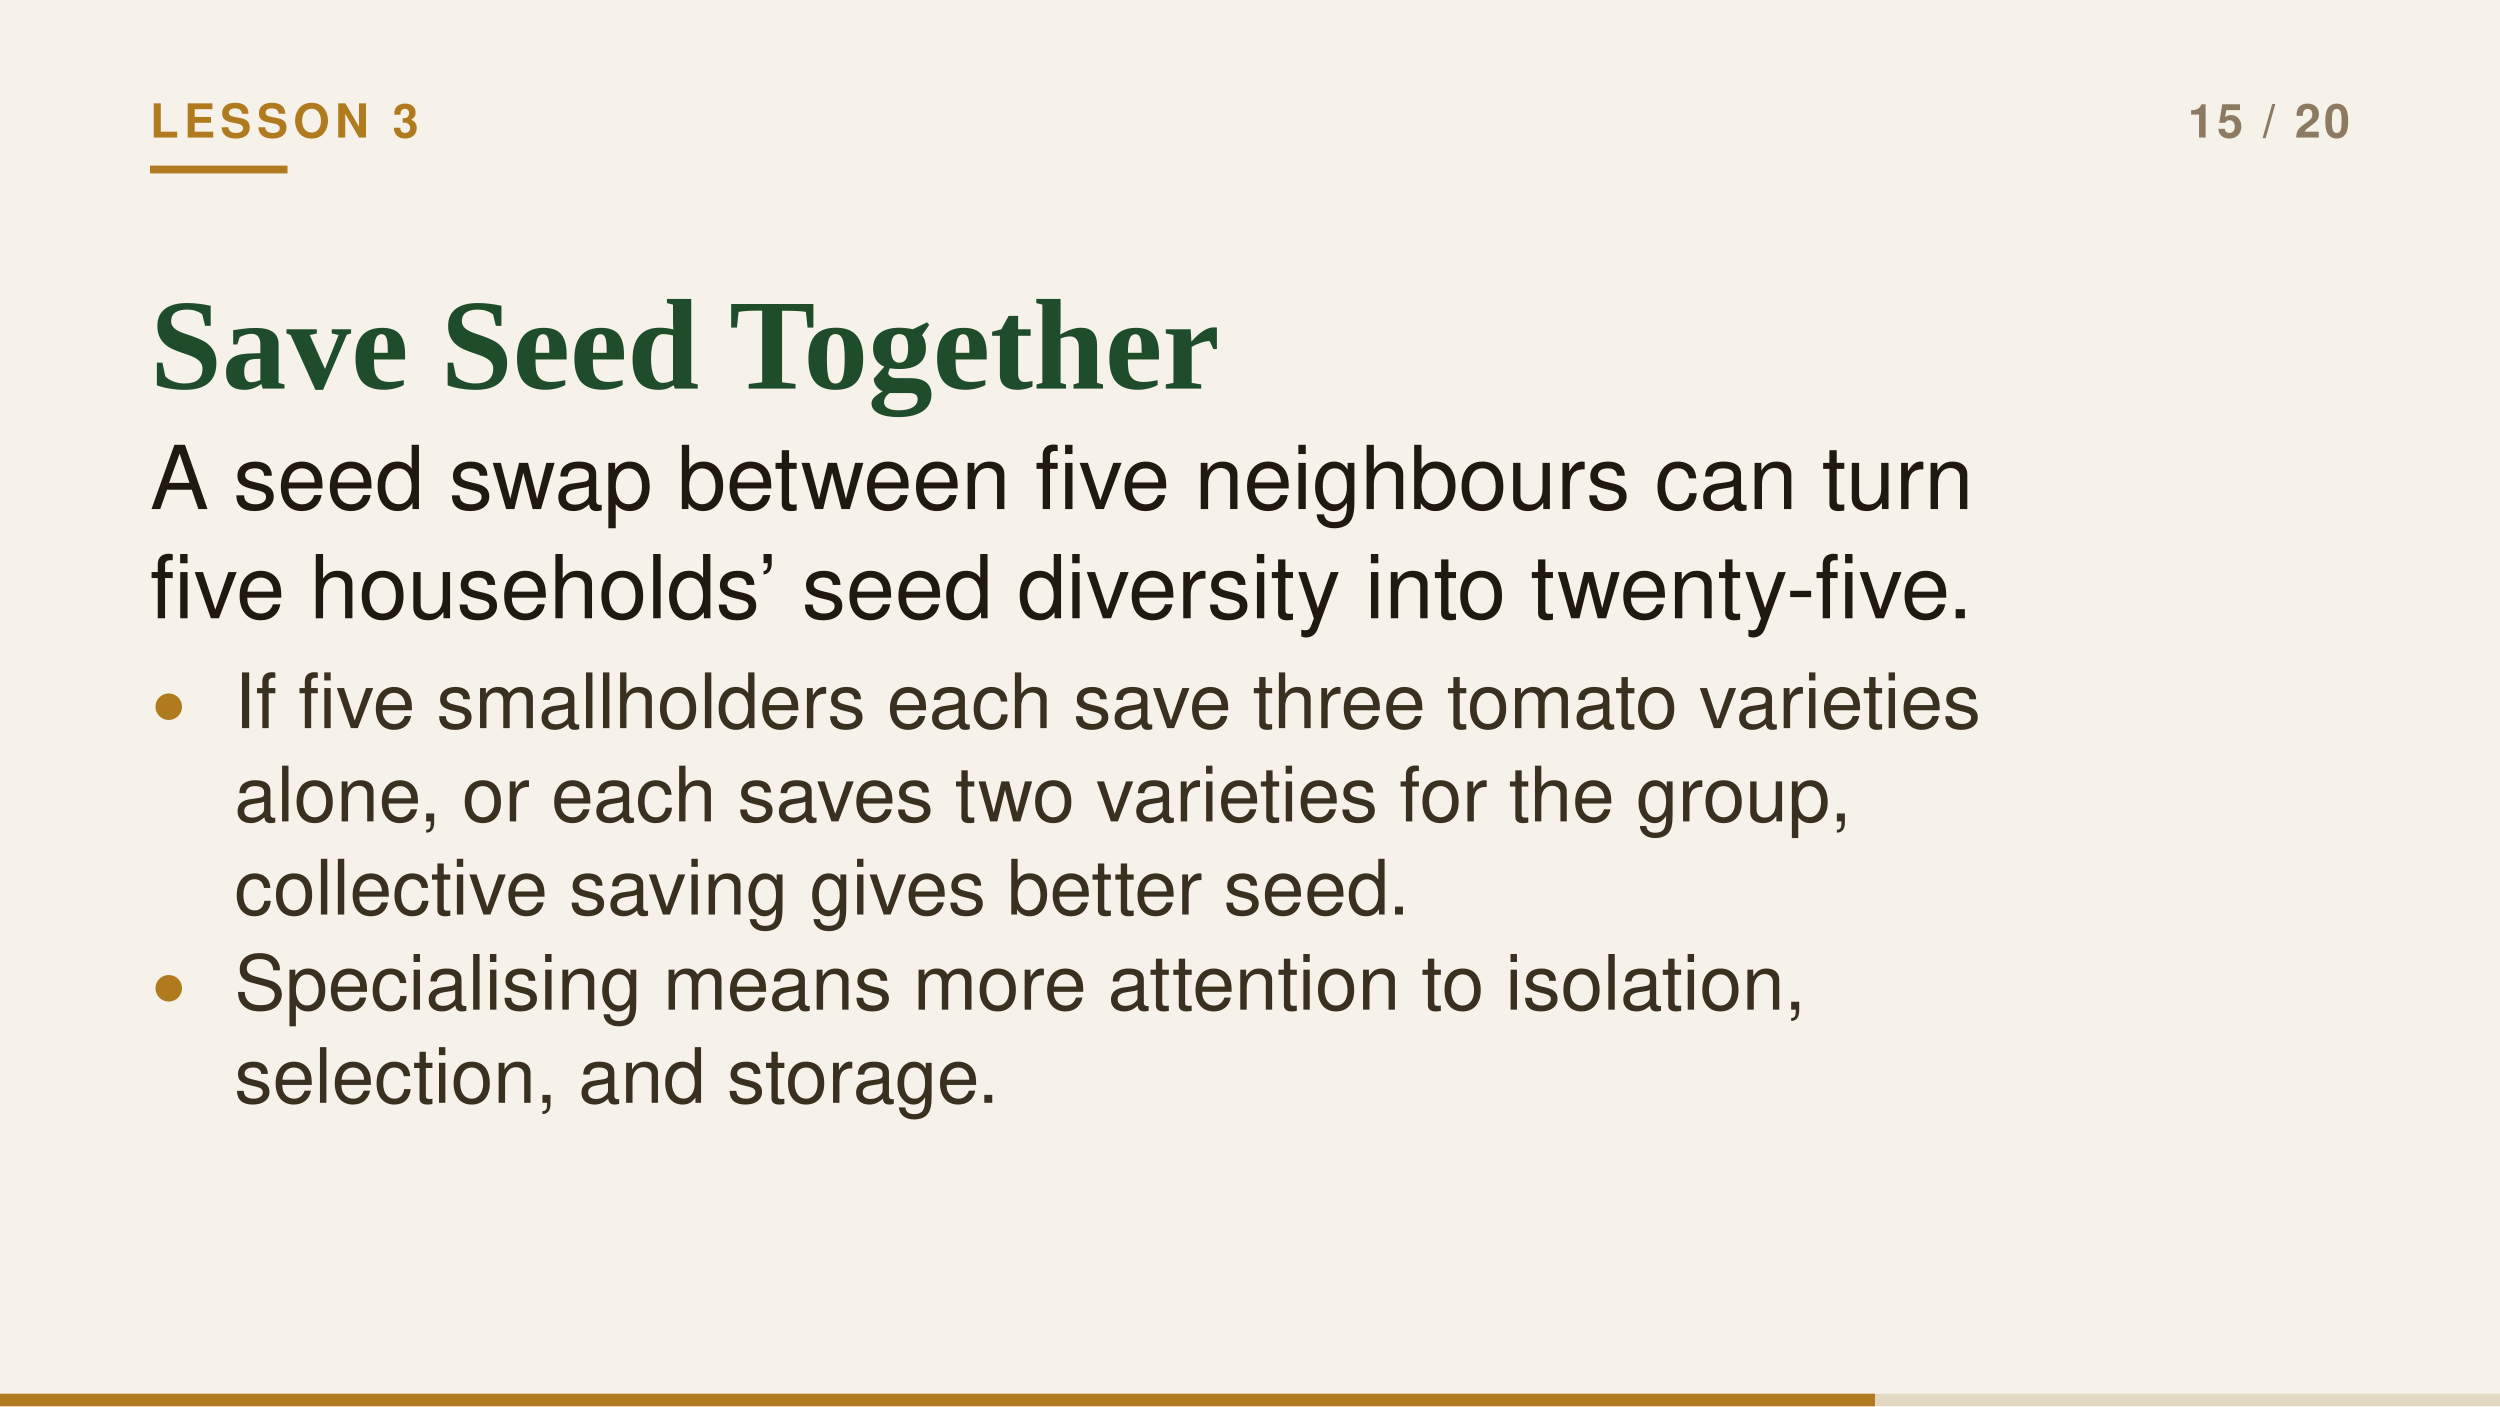
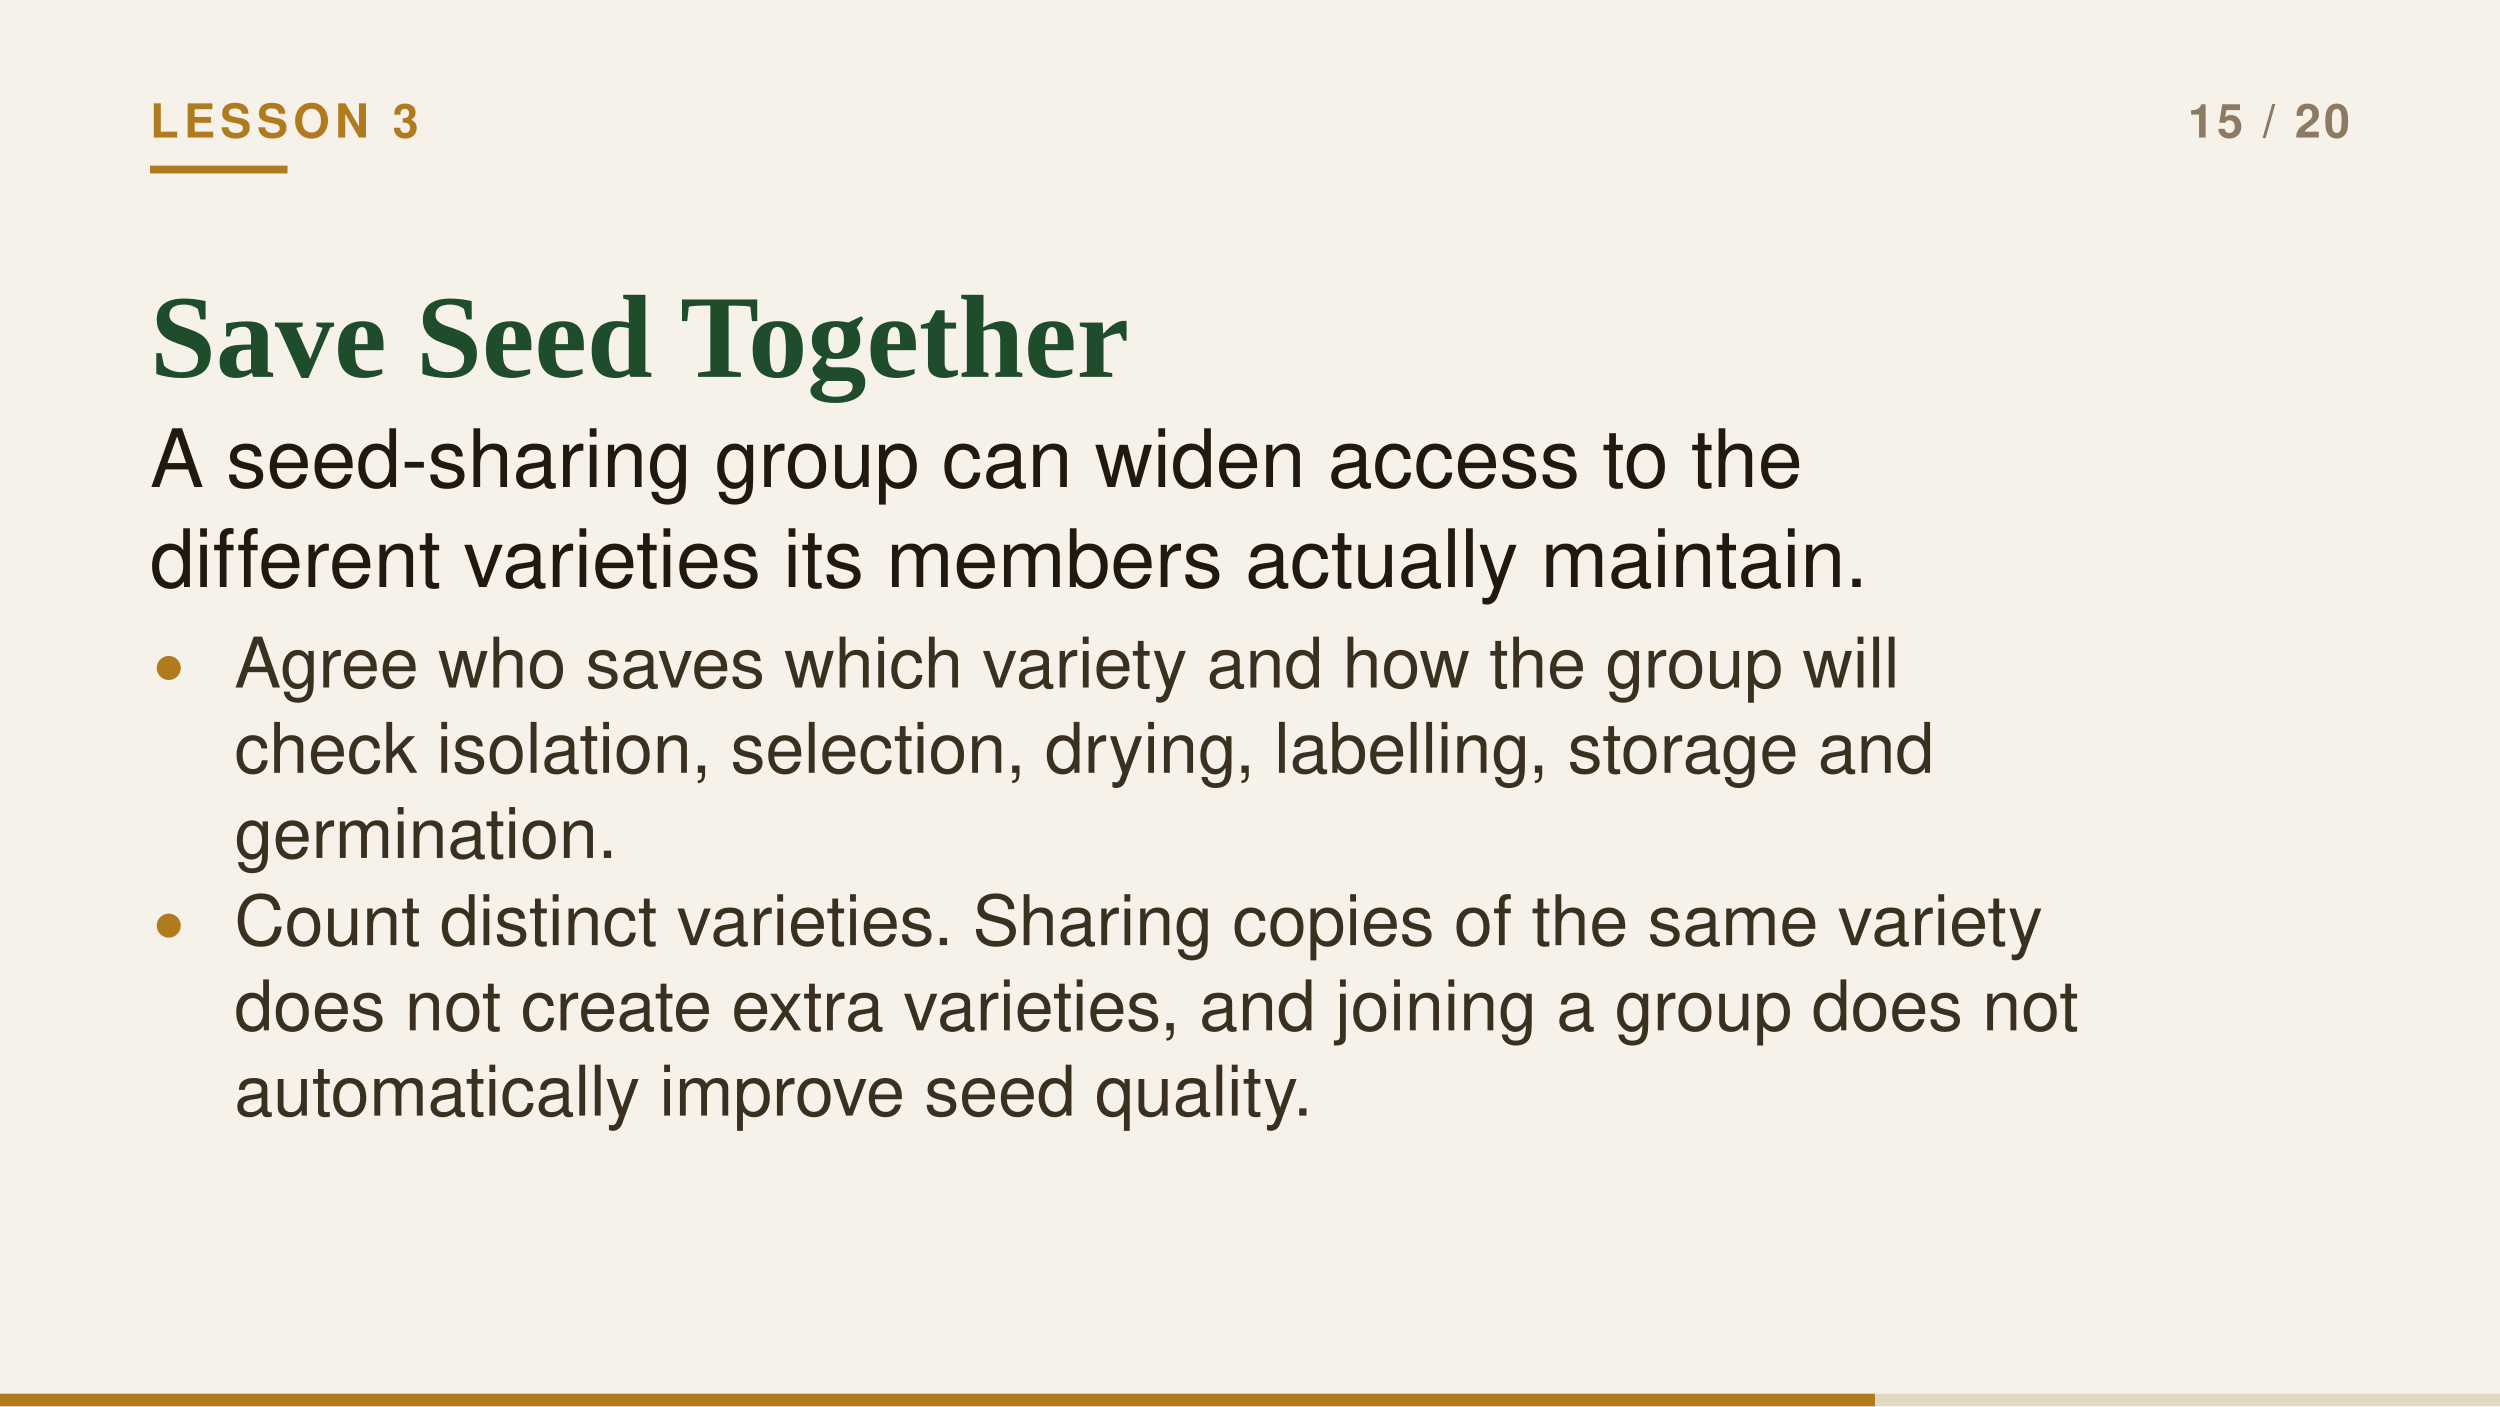
<svg xmlns="http://www.w3.org/2000/svg" viewBox="0 0 1600 900" width="1600" height="900">
  <style>.eye{font:700 30px 'Helvetica Neue',Helvetica,Arial,'Liberation Sans',sans-serif;letter-spacing:3.4px}.num{text-anchor:end;letter-spacing:2px}.hero{font:700 132px Georgia,'Iowan Old Style','Times New Roman',serif}.tag{font:italic 400 58px Georgia,'Iowan Old Style','Times New Roman',serif}.title{font-family:Georgia,'Iowan Old Style','Times New Roman',serif;font-weight:700}.lead{font-family:'Helvetica Neue',Helvetica,Arial,'Liberation Sans',sans-serif;font-weight:400}.point{font-family:'Helvetica Neue',Helvetica,Arial,'Liberation Sans',sans-serif;font-weight:400}.q{font:italic 400 46px Georgia,'Iowan Old Style','Times New Roman',serif}</style>
  <rect width="1600" height="900" fill="#F7F2E9" />
  <text class="eye" font-size="30" x="96" y="88" fill="#B07A1E">LESSON 3</text>
  <text class="eye num" x="1504" y="88" fill="#8C7A62">15 / 20</text>
  <rect x="96" y="106" width="88" height="5" fill="#B07A1E" />
-   <text class="title" font-size="82.7" fill="#1F4D2B">
-     <tspan x="96" y="248.7">Save Seed Together</tspan>
+   <text class="title" font-size="75.7" fill="#1F4D2B">
+     <tspan x="96" y="241.2">Save Seed Together</tspan>
  </text>
-   <text class="lead" font-size="56.4" fill="#20190F">
-     <tspan x="96" y="325.8">A seed swap between five neighbours can turn</tspan>
-     <tspan x="96" y="395.7">five households’ seed diversity into twenty-five.</tspan>
+   <text class="lead" font-size="51.6" fill="#20190F">
+     <tspan x="96" y="311.7">A seed-sharing group can widen access to the</tspan>
+     <tspan x="96" y="375.7">different varieties its members actually maintain.</tspan>
  </text>
-   <circle cx="108" cy="452.3" r="8.5" fill="#B07A1E" />
-   <text class="point" font-size="48.9" fill="#3A3020">
-     <tspan x="150" y="466">If five smallholders each save three tomato varieties</tspan>
-     <tspan x="150" y="525.7">alone, or each saves two varieties for the group,</tspan>
-     <tspan x="150" y="585.3">collective saving gives better seed.</tspan>
+   <circle cx="108" cy="427.5" r="7.7" fill="#B07A1E" />
+   <text class="point" font-size="44.7" fill="#3A3020">
+     <tspan x="150" y="440">Agree who saves which variety and how the group will</tspan>
+     <tspan x="150" y="494.6">check isolation, selection, drying, labelling, storage and</tspan>
+     <tspan x="150" y="549.1">germination.</tspan>
  </text>
-   <circle cx="108" cy="632.5" r="8.5" fill="#B07A1E" />
-   <text class="point" font-size="48.9" fill="#3A3020">
-     <tspan x="150" y="646.2">Specialising means more attention to isolation,</tspan>
-     <tspan x="150" y="705.8">selection, and storage.</tspan>
+   <circle cx="108" cy="592.4" r="7.7" fill="#B07A1E" />
+   <text class="point" font-size="44.7" fill="#3A3020">
+     <tspan x="150" y="604.9">Count distinct varieties. Sharing copies of the same variety</tspan>
+     <tspan x="150" y="659.4">does not create extra varieties, and joining a group does not</tspan>
+     <tspan x="150" y="714">automatically improve seed quality.</tspan>
  </text>
  <rect x="0" y="892" width="1600" height="8" fill="#E2D8C4" />
  <rect x="0" y="892" width="1200" height="8" fill="#B07A1E" />
</svg>
